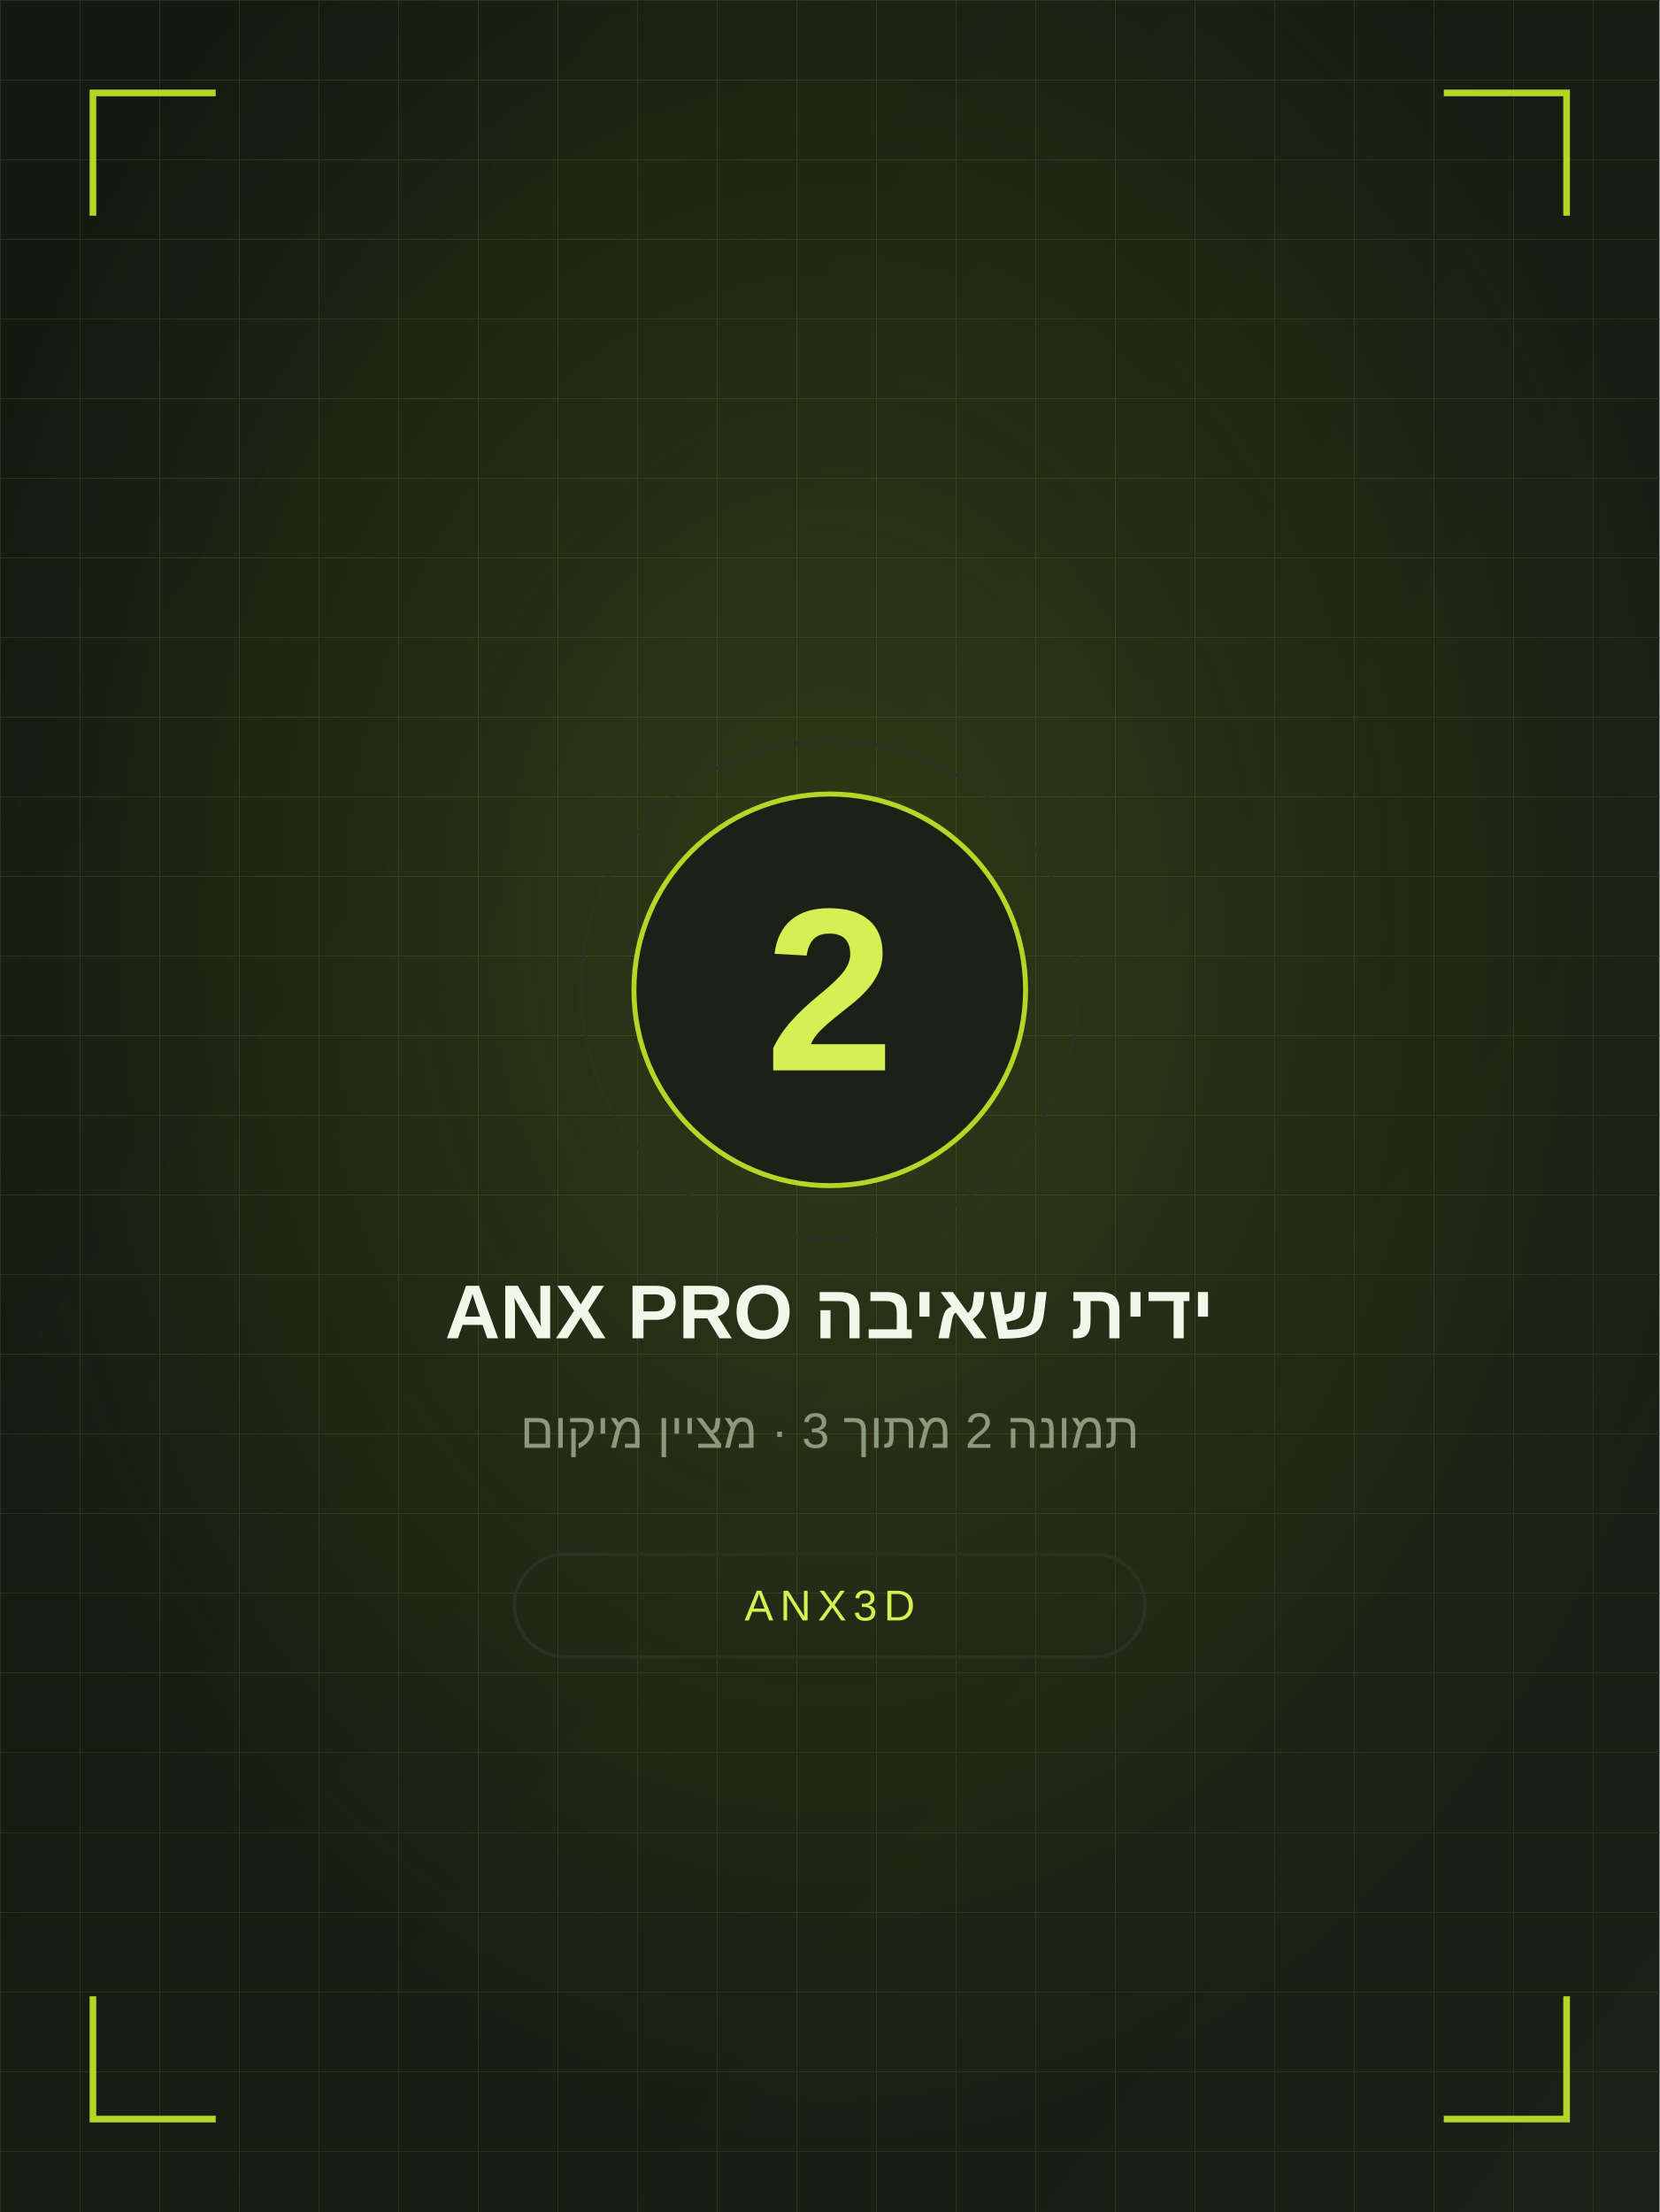
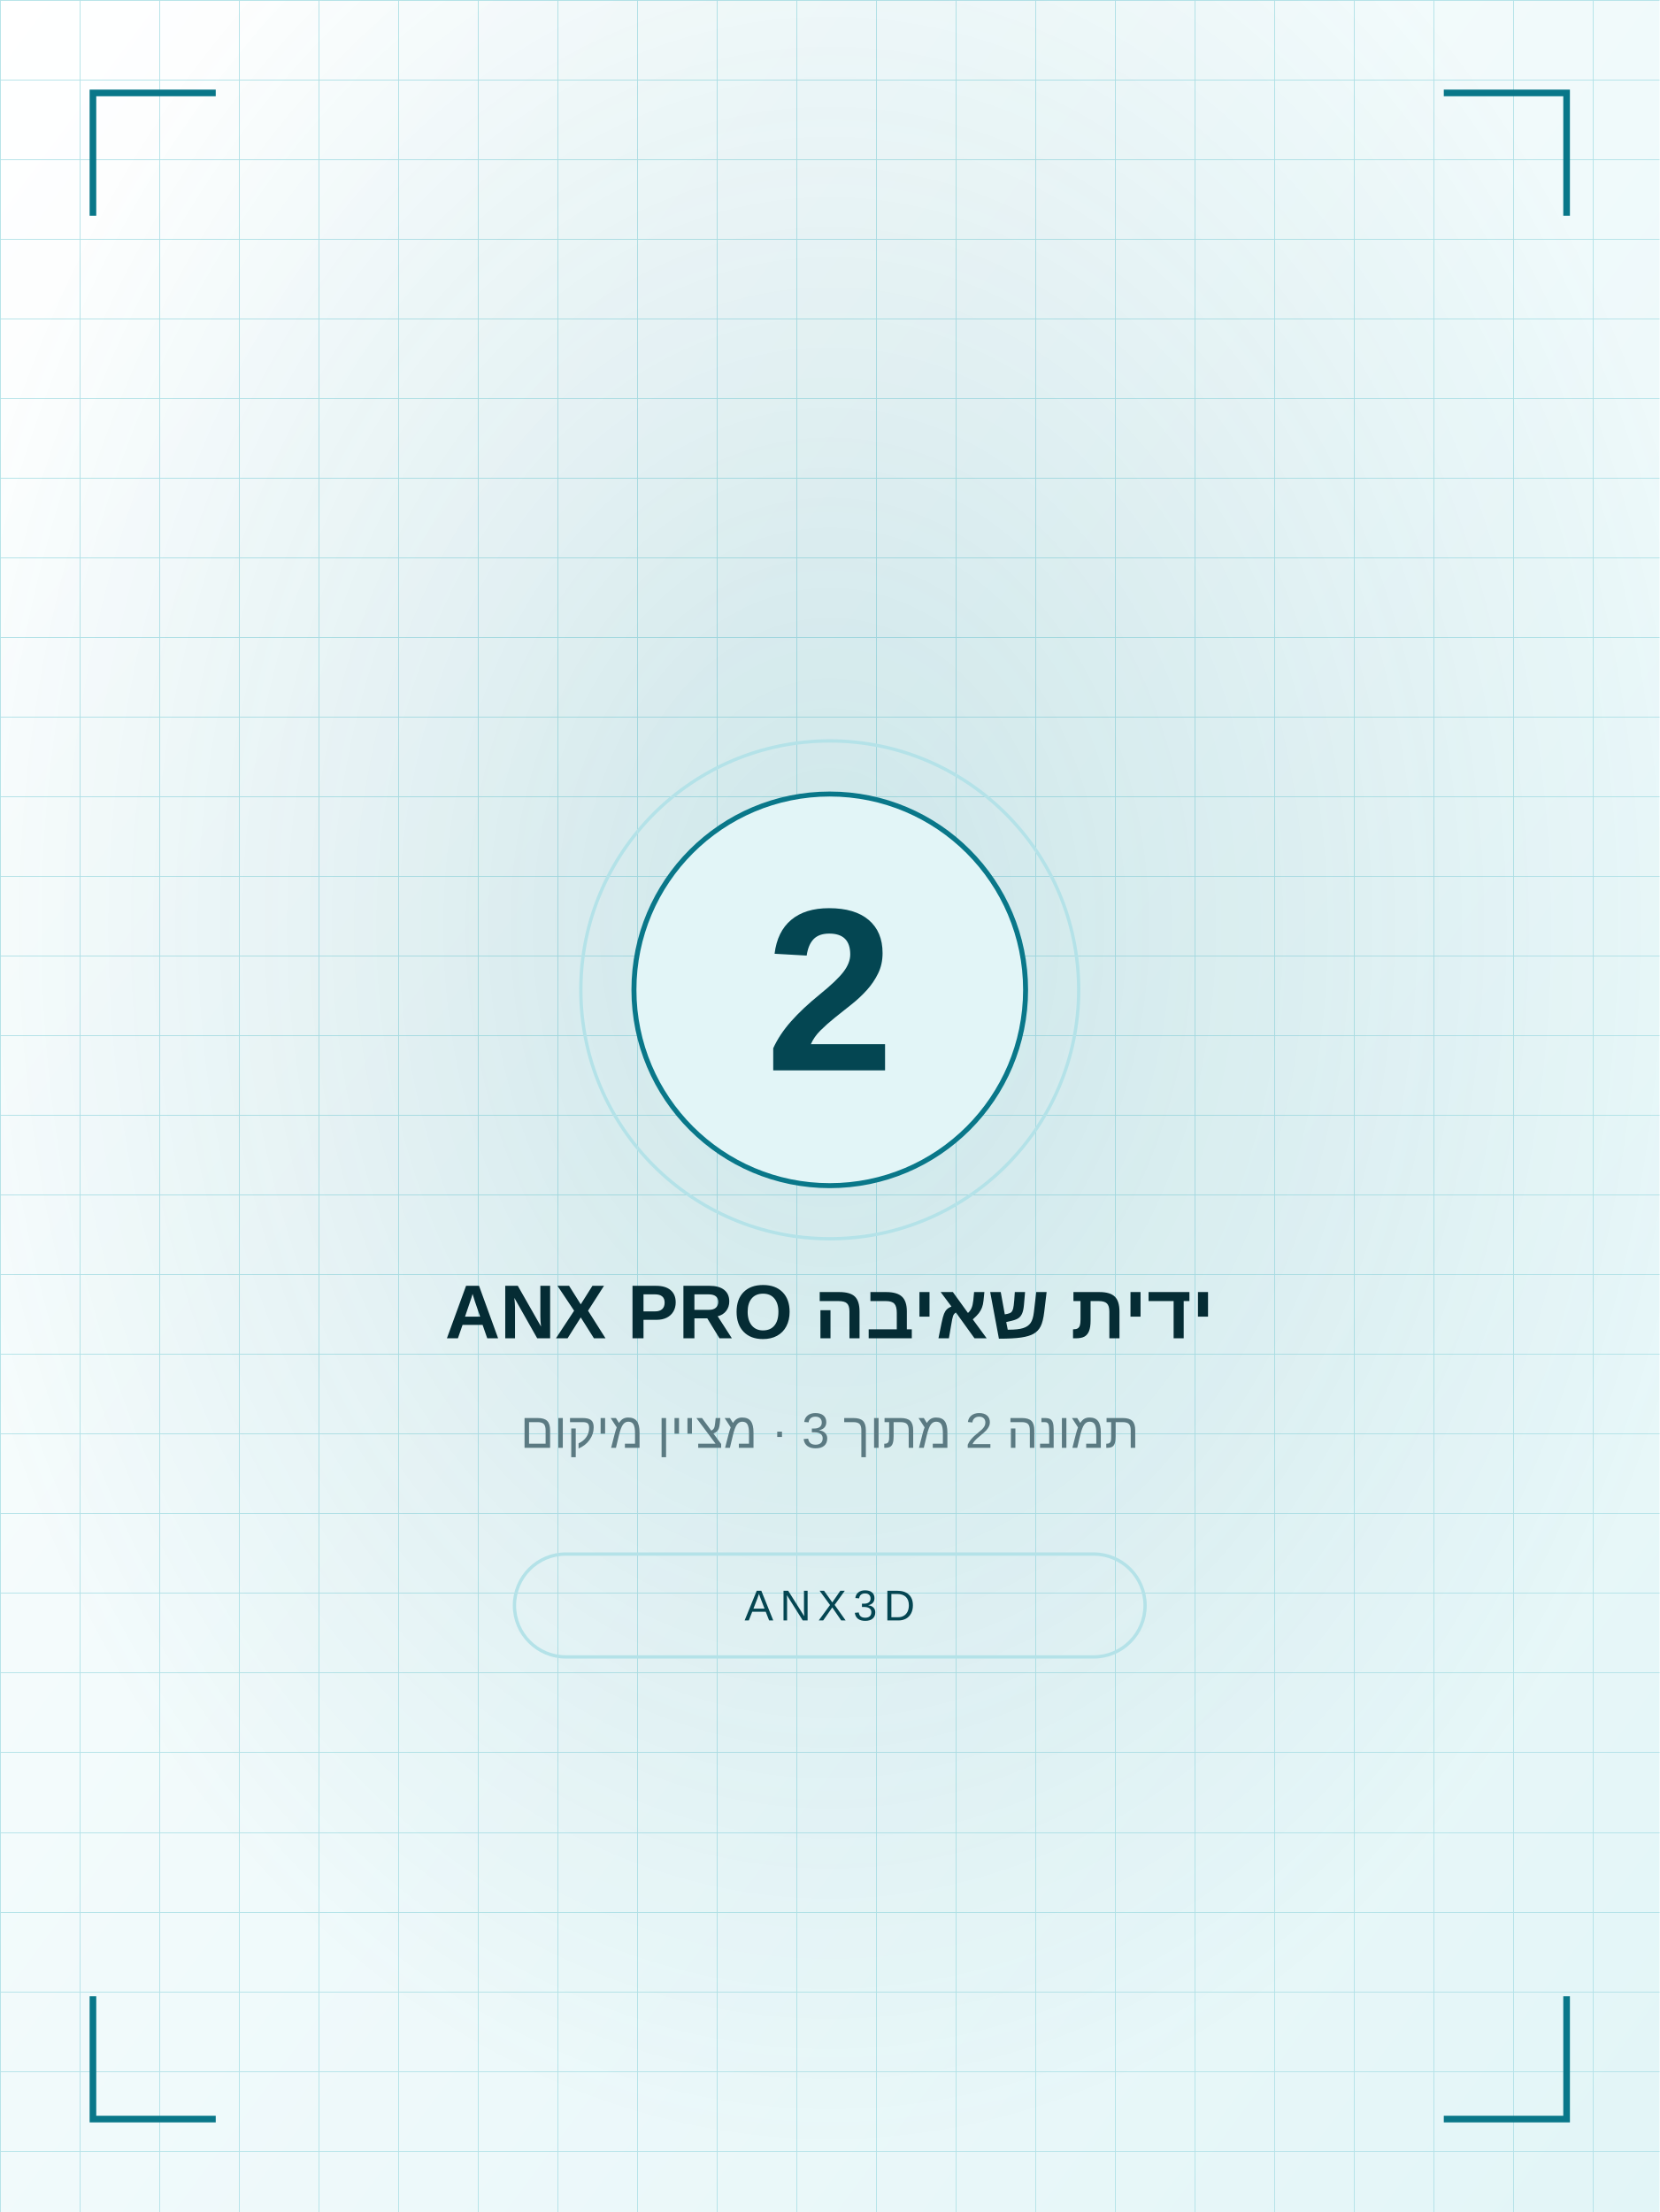
<svg xmlns="http://www.w3.org/2000/svg" width="1000" height="1333" viewBox="0 0 1000 1333" role="img" aria-label="ידית שאיבה ANX PRO — תמונה 2 מתוך 3 (מציין מיקום)">
  <defs>
    <linearGradient id="bg" x1="0" y1="0" x2="1" y2="1">
-       <stop offset="0%" stop-color="#141911" />
-       <stop offset="100%" stop-color="#1b2116" />
+       <stop offset="0%" stop-color="#ffffff" />
+       <stop offset="100%" stop-color="#e2f5f7" />
    </linearGradient>
    <pattern id="grid" width="48" height="48" patternUnits="userSpaceOnUse">
-       <path d="M48 0H0V48" fill="none" stroke="#2a3322" stroke-width="1" />
+       <path d="M48 0H0V48" fill="none" stroke="#b4e2e8" stroke-width="1" />
    </pattern>
    <radialGradient id="glow" cx="50%" cy="42%" r="55%">
-       <stop offset="0%" stop-color="#b4d626" stop-opacity="0.16" />
-       <stop offset="100%" stop-color="#b4d626" stop-opacity="0" />
+       <stop offset="0%" stop-color="#097789" stop-opacity="0.16" />
+       <stop offset="100%" stop-color="#097789" stop-opacity="0" />
    </radialGradient>
  </defs>
  <rect width="1000" height="1333" fill="url(#bg)" />
  <rect width="1000" height="1333" fill="url(#grid)" />
  <rect width="1000" height="1333" fill="url(#glow)" />
-   <path d="M56 128V56h72" fill="none" stroke="#b4d626" stroke-width="4" stroke-linecap="square" />
-   <path d="M872 56h72v72" fill="none" stroke="#b4d626" stroke-width="4" stroke-linecap="square" />
-   <path d="M944 1205v72h-72" fill="none" stroke="#b4d626" stroke-width="4" stroke-linecap="square" />
-   <path d="M128 1277H56v-72" fill="none" stroke="#b4d626" stroke-width="4" stroke-linecap="square" />
-   <circle cx="500" cy="596.5" r="150" fill="none" stroke="#2a3322" stroke-width="2" />
-   <circle cx="500" cy="596.5" r="118" fill="#1b2116" stroke="#b4d626" stroke-width="3" />
-   <text x="500" y="596.5" text-anchor="middle" dominant-baseline="central" font-family="Heebo, Arial, sans-serif" font-size="140" font-weight="700" fill="#d6ef52">2</text>
-   <text x="500" y="806.5" text-anchor="middle" direction="rtl" font-family="Heebo, Arial, sans-serif" font-size="46" font-weight="700" fill="#f2f7ea">ידית שאיבה ANX PRO</text>
-   <text x="500" y="872.5" text-anchor="middle" direction="rtl" font-family="Heebo, Arial, sans-serif" font-size="30" fill="#8b9a7c">תמונה 2 מתוך 3 · מציין מיקום</text>
-   <rect x="310" y="936.5" width="380" height="62" rx="31" fill="none" stroke="#2a3322" stroke-width="2" />
-   <text x="500" y="967.5" text-anchor="middle" dominant-baseline="central" font-family="Heebo, Arial, sans-serif" font-size="26" letter-spacing="4" fill="#d6ef52">ANX3D</text>
+   <path d="M56 128V56h72" fill="none" stroke="#097789" stroke-width="4" stroke-linecap="square" />
+   <path d="M872 56h72v72" fill="none" stroke="#097789" stroke-width="4" stroke-linecap="square" />
+   <path d="M944 1205v72h-72" fill="none" stroke="#097789" stroke-width="4" stroke-linecap="square" />
+   <path d="M128 1277H56v-72" fill="none" stroke="#097789" stroke-width="4" stroke-linecap="square" />
+   <circle cx="500" cy="596.5" r="150" fill="none" stroke="#b4e2e8" stroke-width="2" />
+   <circle cx="500" cy="596.5" r="118" fill="#e2f5f7" stroke="#097789" stroke-width="3" />
+   <text x="500" y="596.5" text-anchor="middle" dominant-baseline="central" font-family="Heebo, Arial, sans-serif" font-size="140" font-weight="700" fill="#044652">2</text>
+   <text x="500" y="806.5" text-anchor="middle" direction="rtl" font-family="Heebo, Arial, sans-serif" font-size="46" font-weight="700" fill="#052c34">ידית שאיבה ANX PRO</text>
+   <text x="500" y="872.5" text-anchor="middle" direction="rtl" font-family="Heebo, Arial, sans-serif" font-size="30" fill="#5b7a82">תמונה 2 מתוך 3 · מציין מיקום</text>
+   <rect x="310" y="936.5" width="380" height="62" rx="31" fill="none" stroke="#b4e2e8" stroke-width="2" />
+   <text x="500" y="967.5" text-anchor="middle" dominant-baseline="central" font-family="Heebo, Arial, sans-serif" font-size="26" letter-spacing="4" fill="#044652">ANX3D</text>
</svg>
